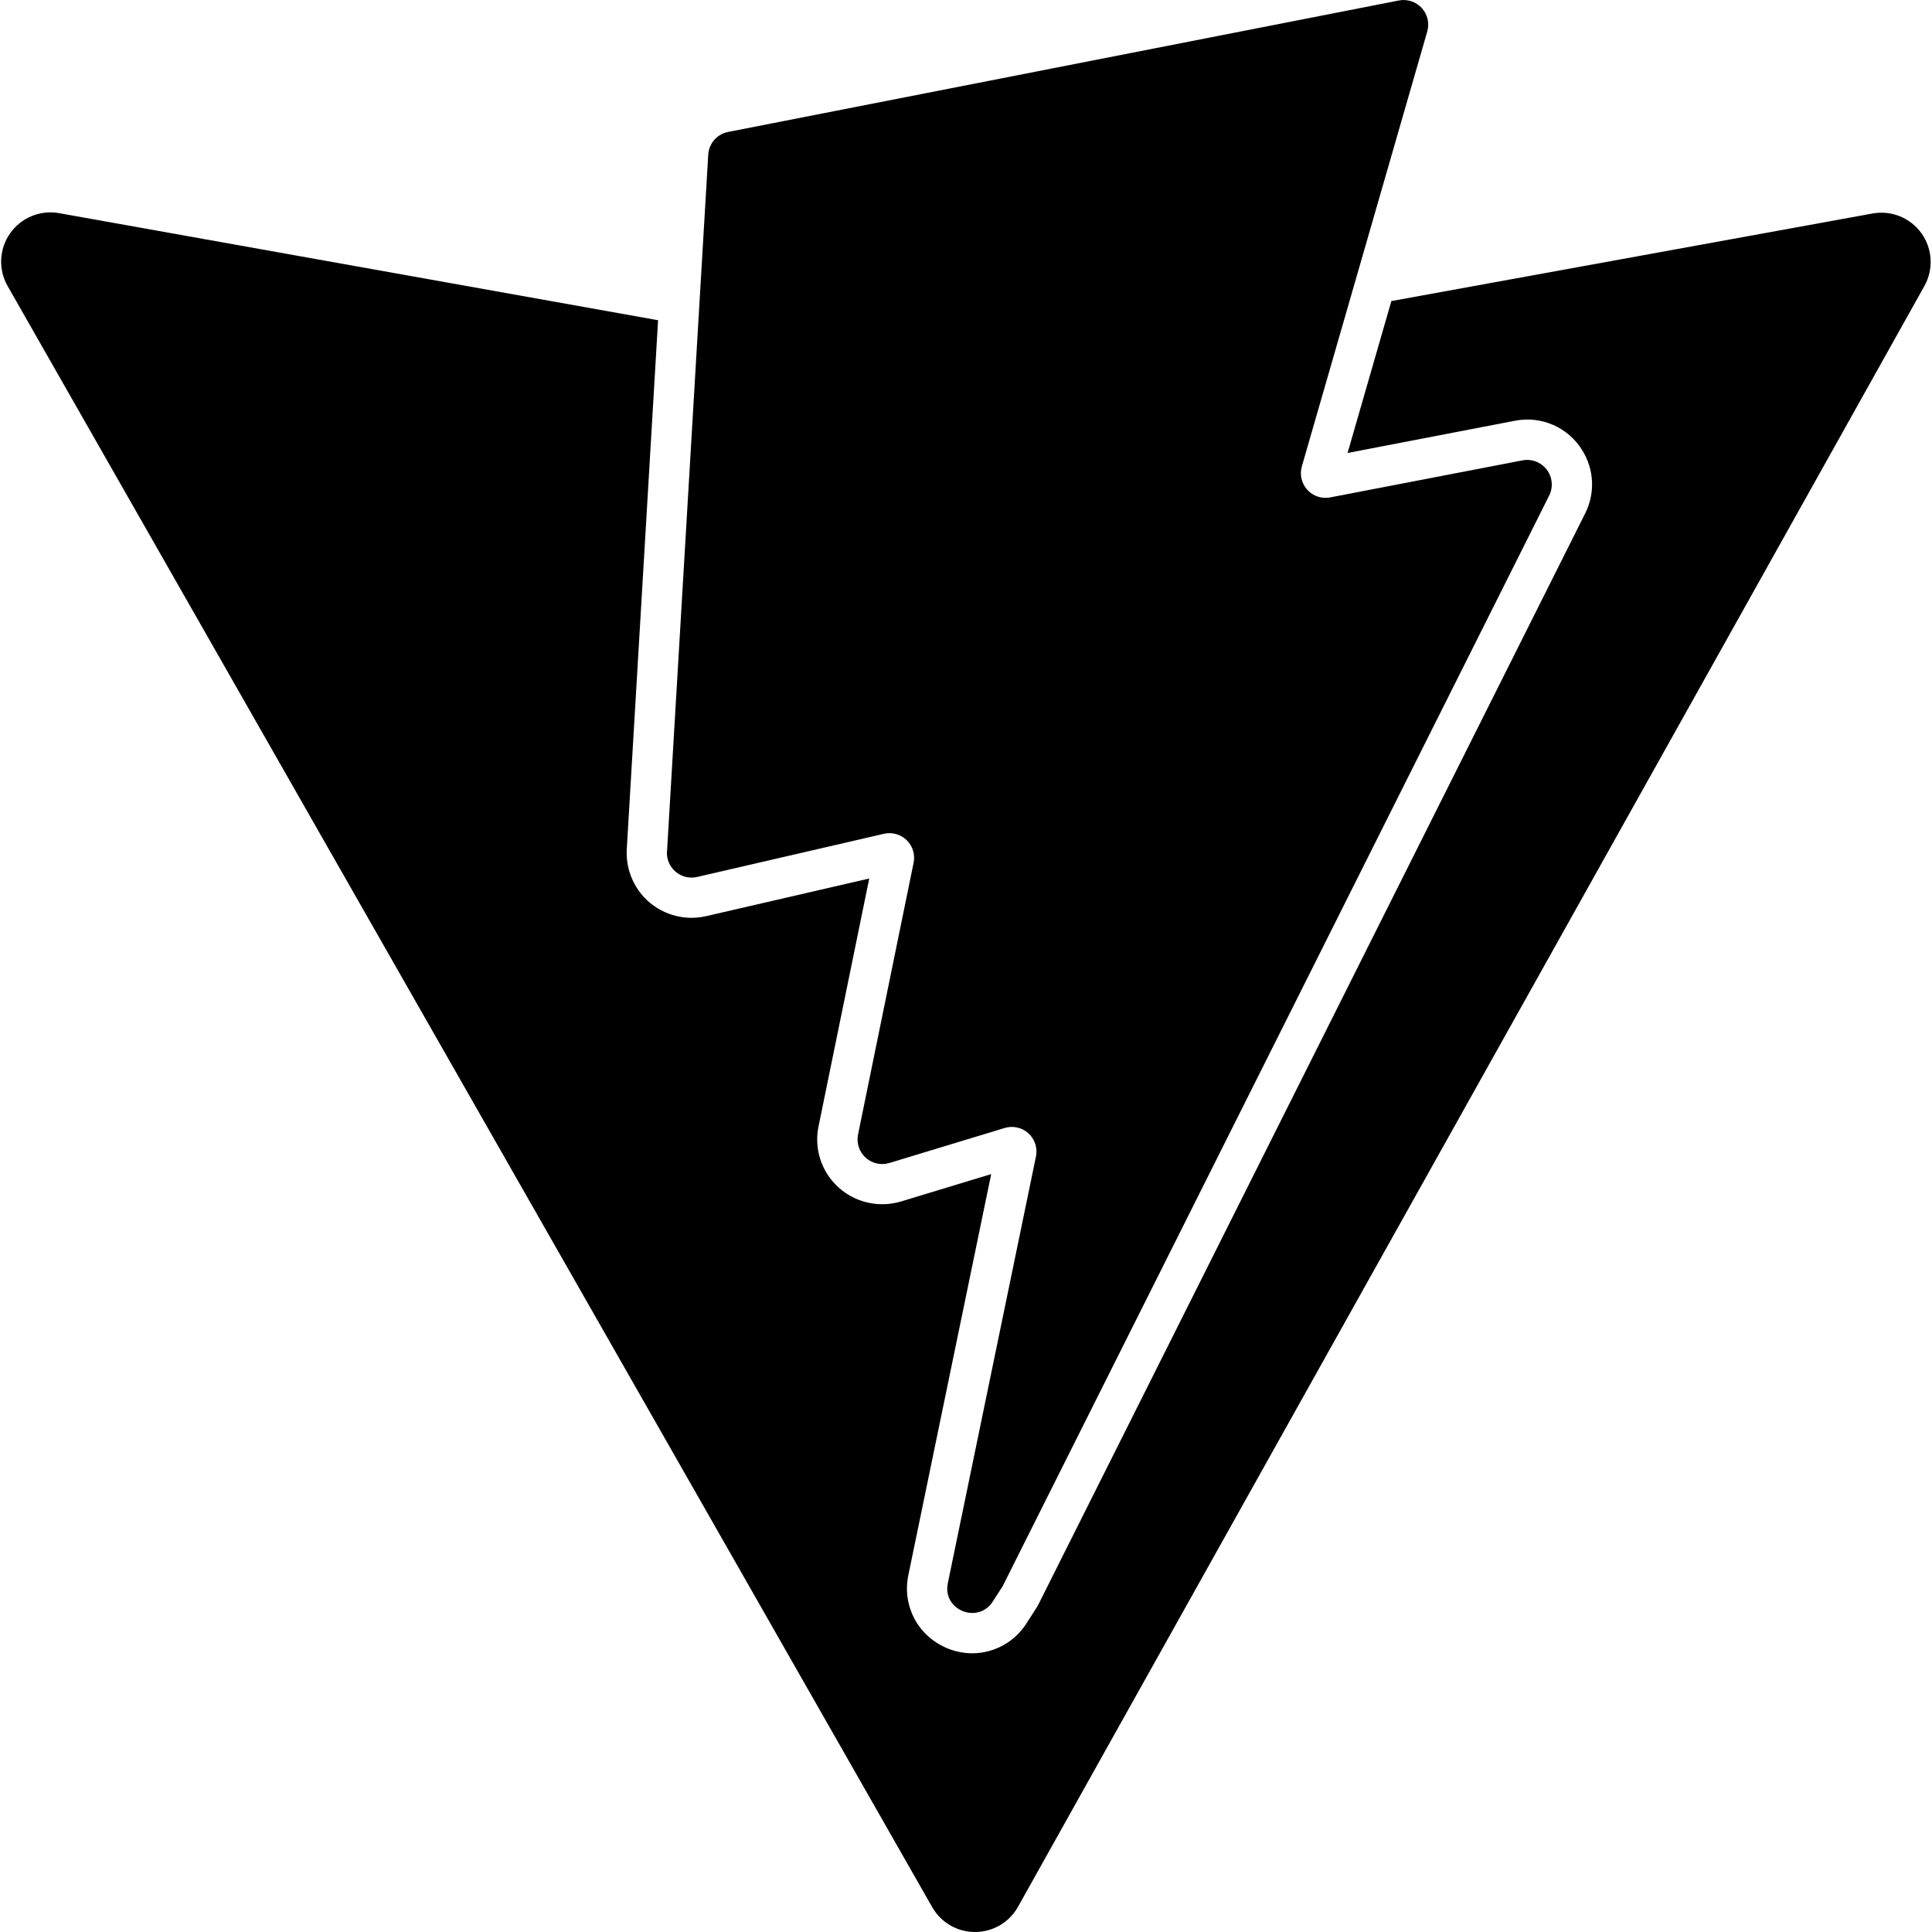
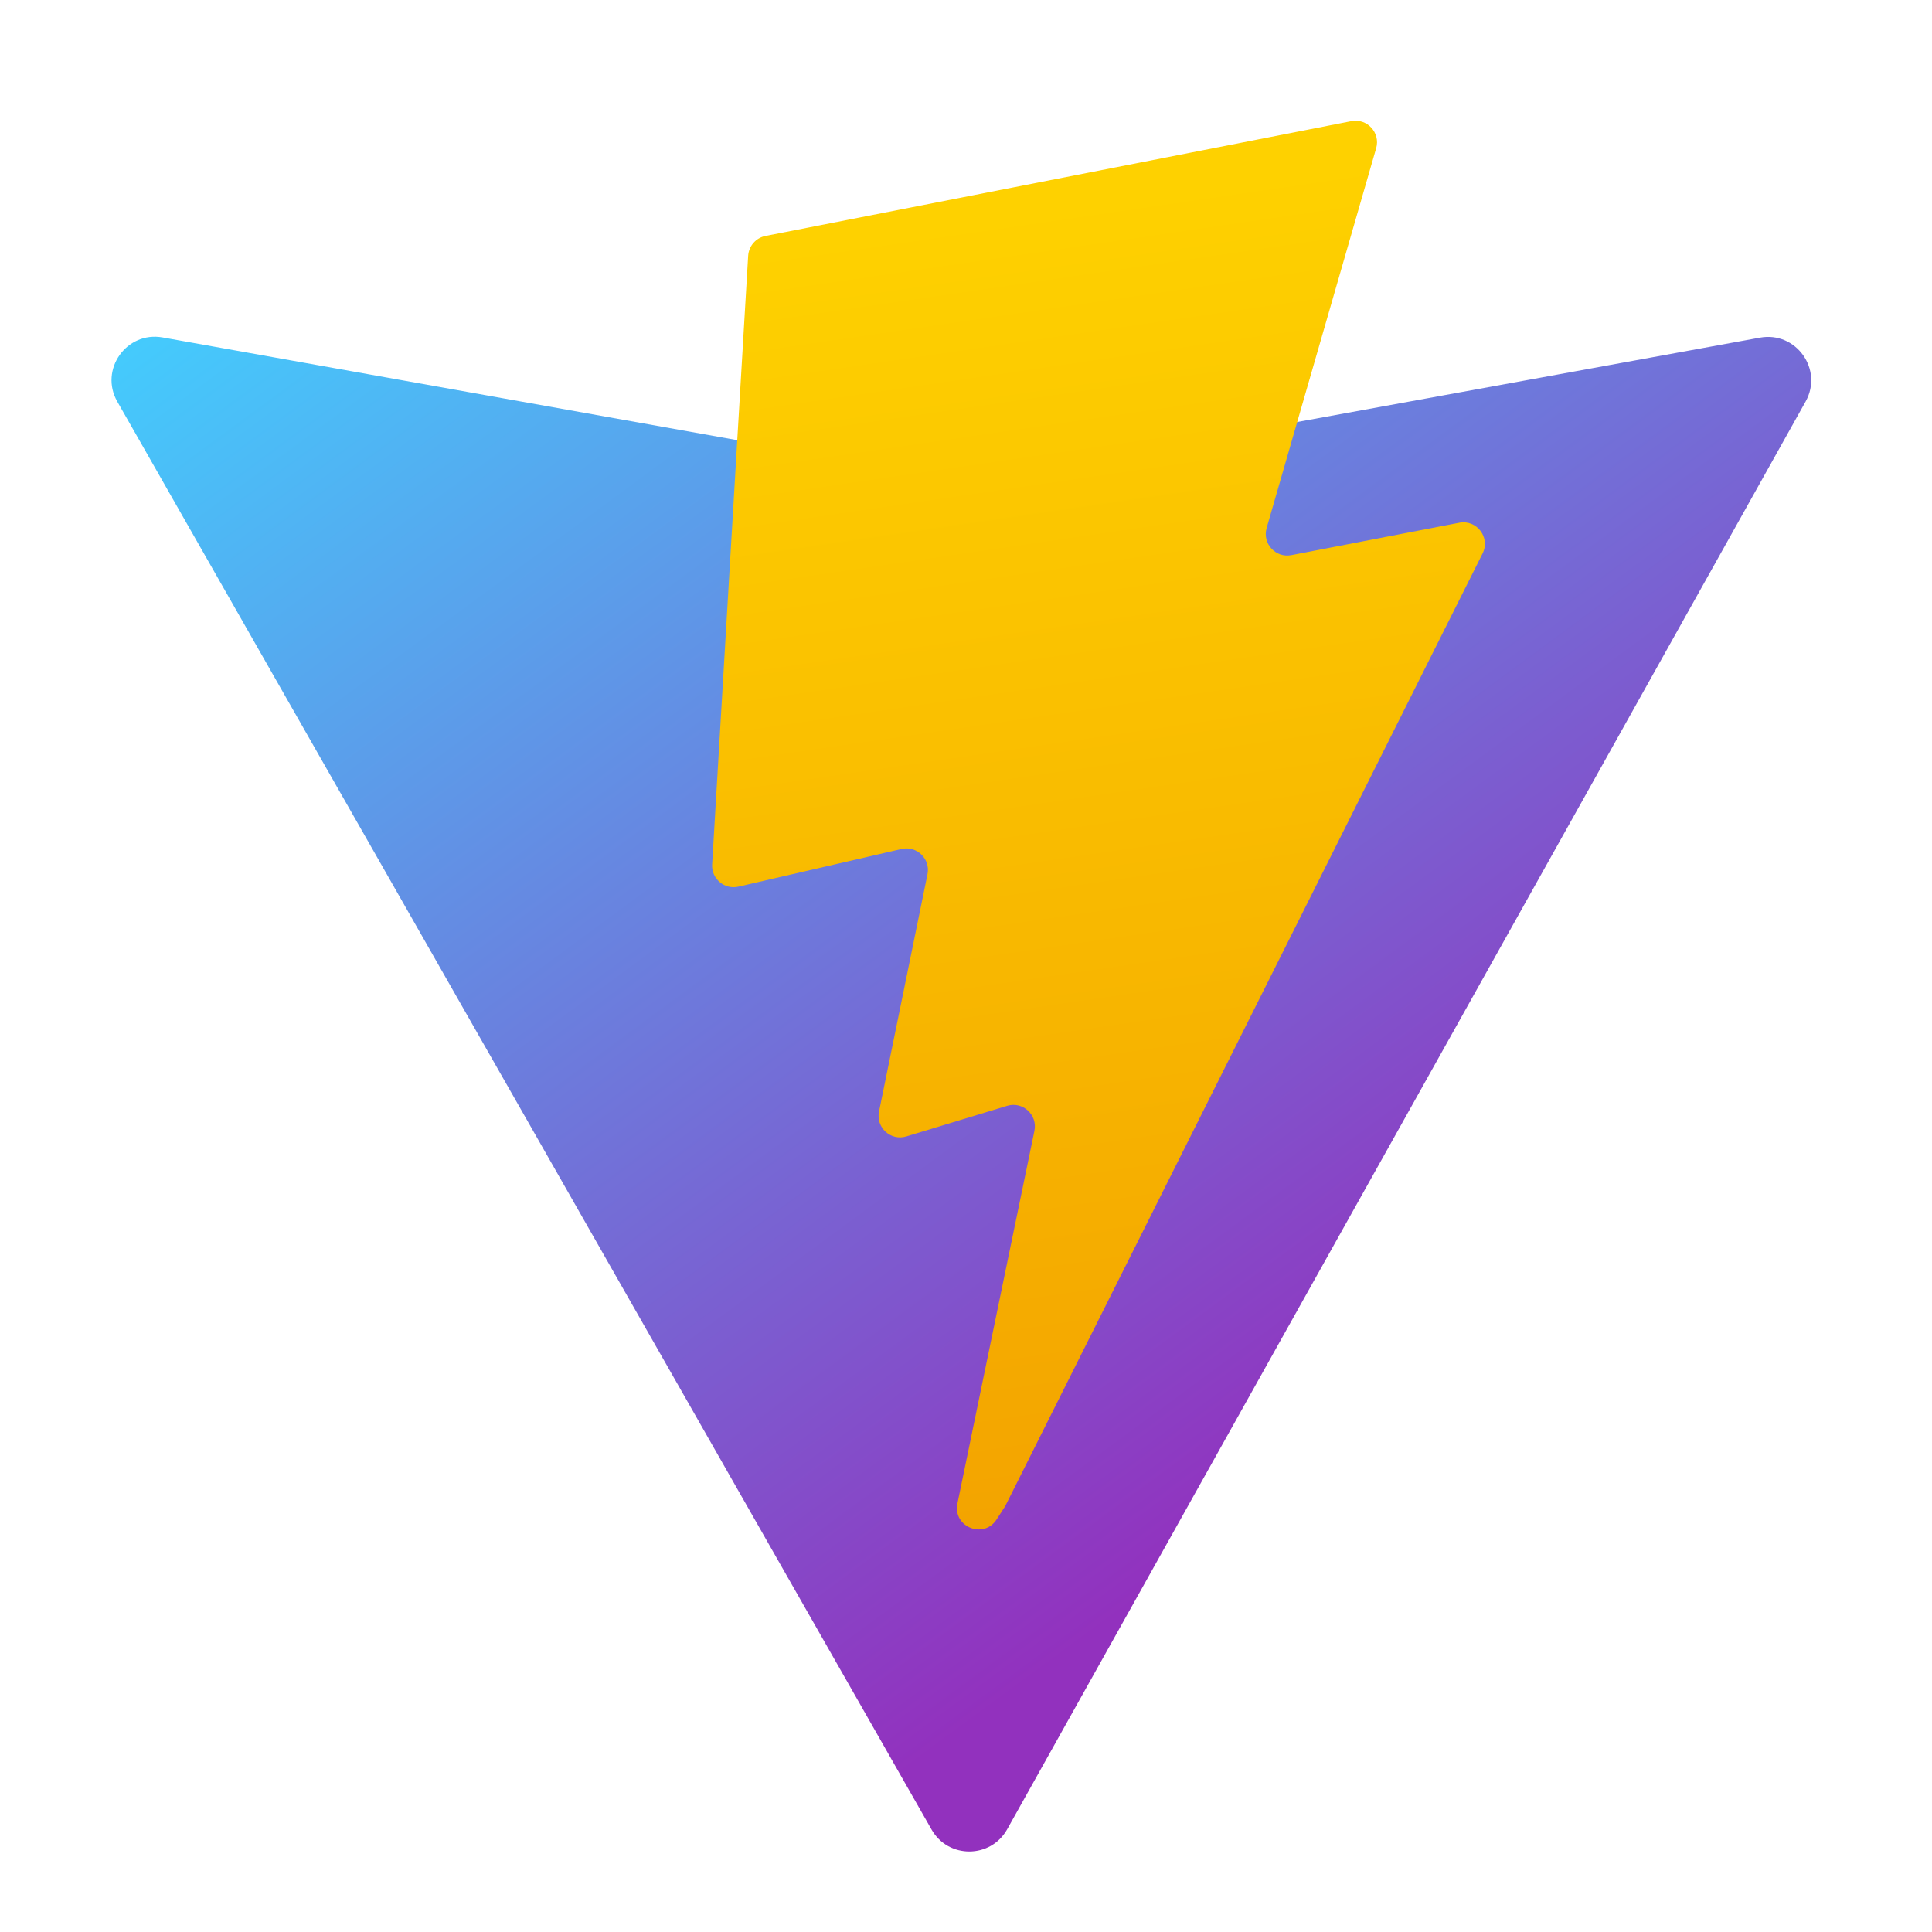
- <svg xmlns="http://www.w3.org/2000/svg" role="img" viewBox="0 0 24 24">
-   <path d="m8.286 10.578.512-8.657a.306.306 0 0 1 .247-.282L17.377.006a.306.306 0 0 1 .353.385l-1.558 5.403a.306.306 0 0 0 .352.385l2.388-.46a.306.306 0 0 1 .332.438l-6.79 13.55-.123.19a.294.294 0 0 1-.252.14c-.177 0-.35-.152-.305-.369l1.095-5.301a.306.306 0 0 0-.388-.355l-1.433.435a.306.306 0 0 1-.389-.354l.69-3.375a.306.306 0 0 0-.37-.36l-2.32.536a.306.306 0 0 1-.374-.316zm14.976-7.926L17.284 3.74l-.544 1.887 2.077-.4a.8.8 0 0 1 .84.369.8.8 0 0 1 .034.783L12.9 19.93l-.013.025-.015.023-.122.19a.801.801 0 0 1-.672.37.826.826 0 0 1-.634-.302.8.8 0 0 1-.16-.67l1.029-4.981-1.12.34a.81.81 0 0 1-.86-.262.802.802 0 0 1-.165-.67l.63-3.08-2.027.468a.808.808 0 0 1-.768-.233.81.81 0 0 1-.217-.6l.389-6.57-7.44-1.33a.612.612 0 0 0-.64.906L11.58 23.691a.612.612 0 0 0 1.066-.004l11.26-20.135a.612.612 0 0 0-.644-.9z" />
+ <svg xmlns="http://www.w3.org/2000/svg" viewBox="0 0 48 48" width="48px" height="48px" baseProfile="basic">
+   <linearGradient id="oOTIjsOjTqJdvfy5S4iCZa" x1="13.315" x2="38.005" y1="514.906" y2="481.377" gradientTransform="matrix(1 0 0 -1 0 514)" gradientUnits="userSpaceOnUse">
+     <stop offset="0" stop-color="#41d1ff" />
+     <stop offset="1" stop-color="#9231be" />
+   </linearGradient>
+   <path fill="url(#oOTIjsOjTqJdvfy5S4iCZa)" d="M44.86,9.976L25.023,45.448c-0.41,0.732-1.462,0.737-1.878,0.008L2.915,9.979 C2.462,9.185,3.141,8.223,4.041,8.384l19.859,3.55c0.127,0.023,0.256,0.022,0.383-0.001l19.443-3.544 C44.623,8.225,45.305,9.18,44.86,9.976z" />
+   <linearGradient id="oOTIjsOjTqJdvfy5S4iCZb" x1="25.502" x2="37.131" y1="508.764" y2="428.99" gradientTransform="matrix(1 0 0 -1 0 514)" gradientUnits="userSpaceOnUse">
+     <stop offset="0" stop-color="#fed100" />
+     <stop offset="1" stop-color="#e36001" />
+   </linearGradient>
+   <path fill="url(#oOTIjsOjTqJdvfy5S4iCZb)" d="M33.574,3.01L19.019,5.862c-0.239,0.047-0.416,0.25-0.431,0.493l-0.895,15.121 c-0.021,0.356,0.306,0.633,0.654,0.552l4.052-0.935c0.379-0.087,0.722,0.246,0.644,0.628l-1.204,5.895 c-0.081,0.397,0.291,0.736,0.679,0.618l2.503-0.76c0.388-0.118,0.761,0.222,0.679,0.62l-1.913,9.26 c-0.12,0.579,0.651,0.895,0.972,0.398l0.215-0.332l11.86-23.669c0.199-0.396-0.144-0.848-0.579-0.764l-4.171,0.805 c-0.392,0.076-0.725-0.289-0.615-0.673l2.722-9.438C34.301,3.299,33.967,2.933,33.574,3.01z" />
</svg>
